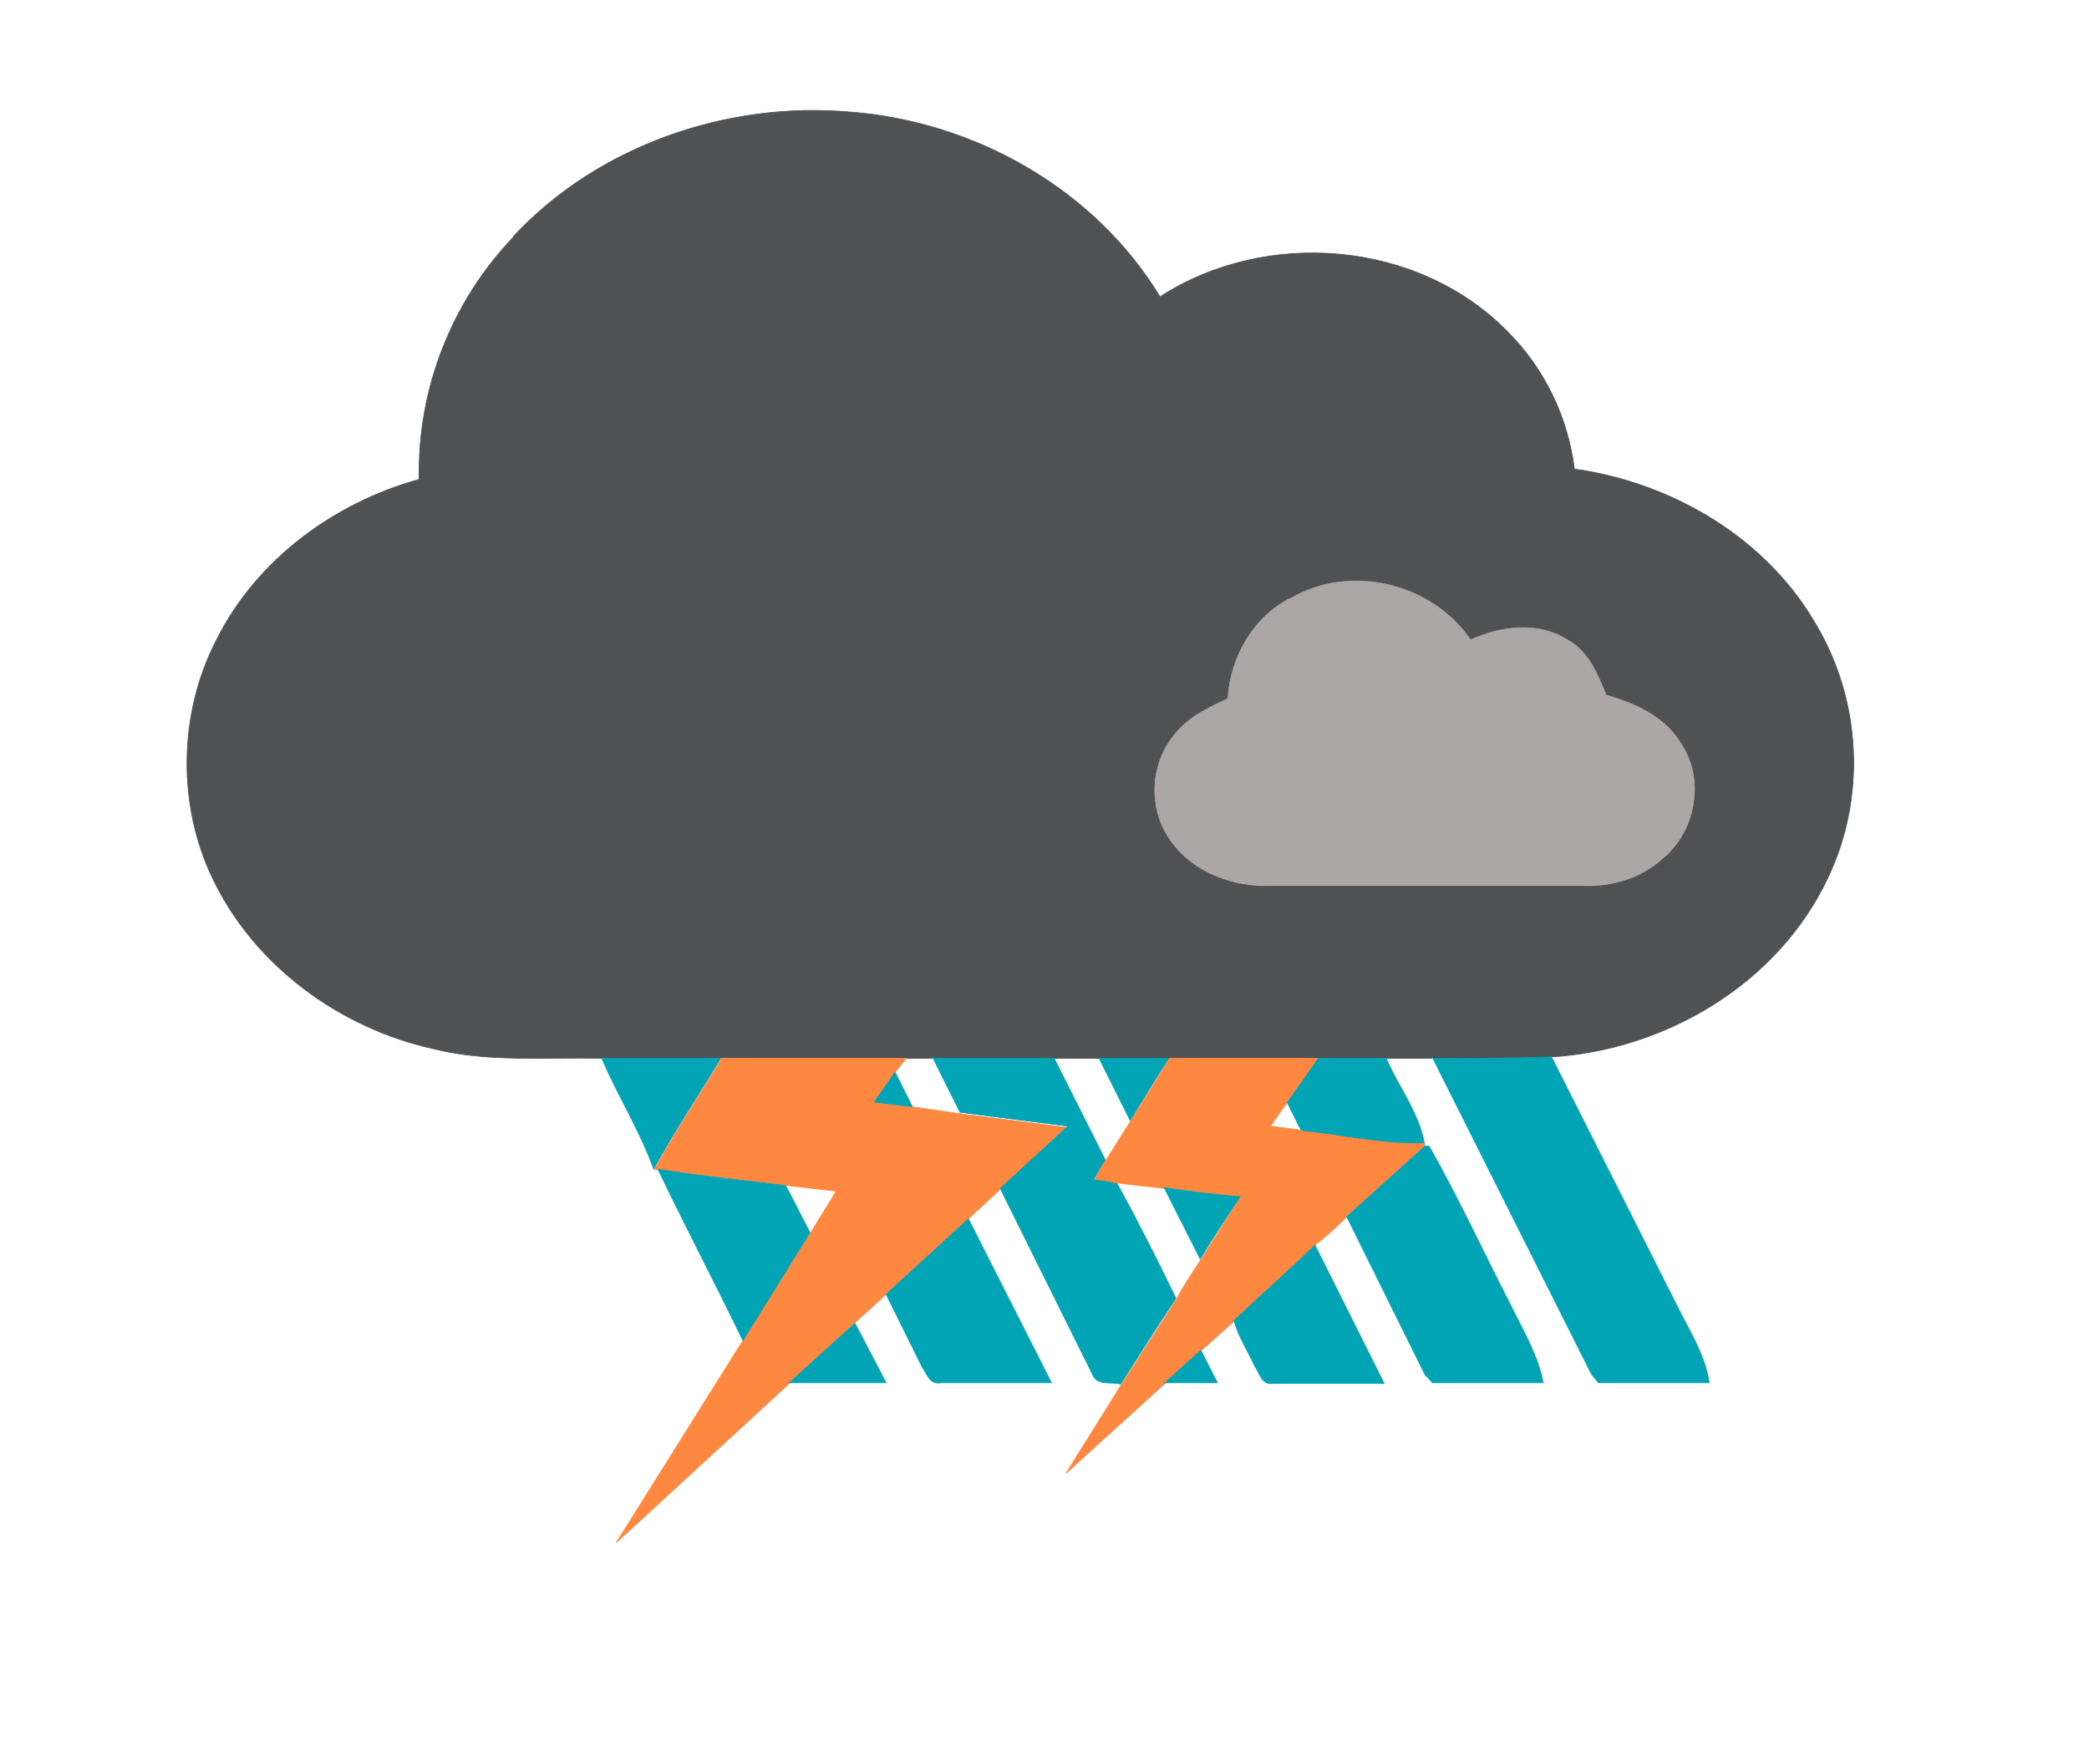
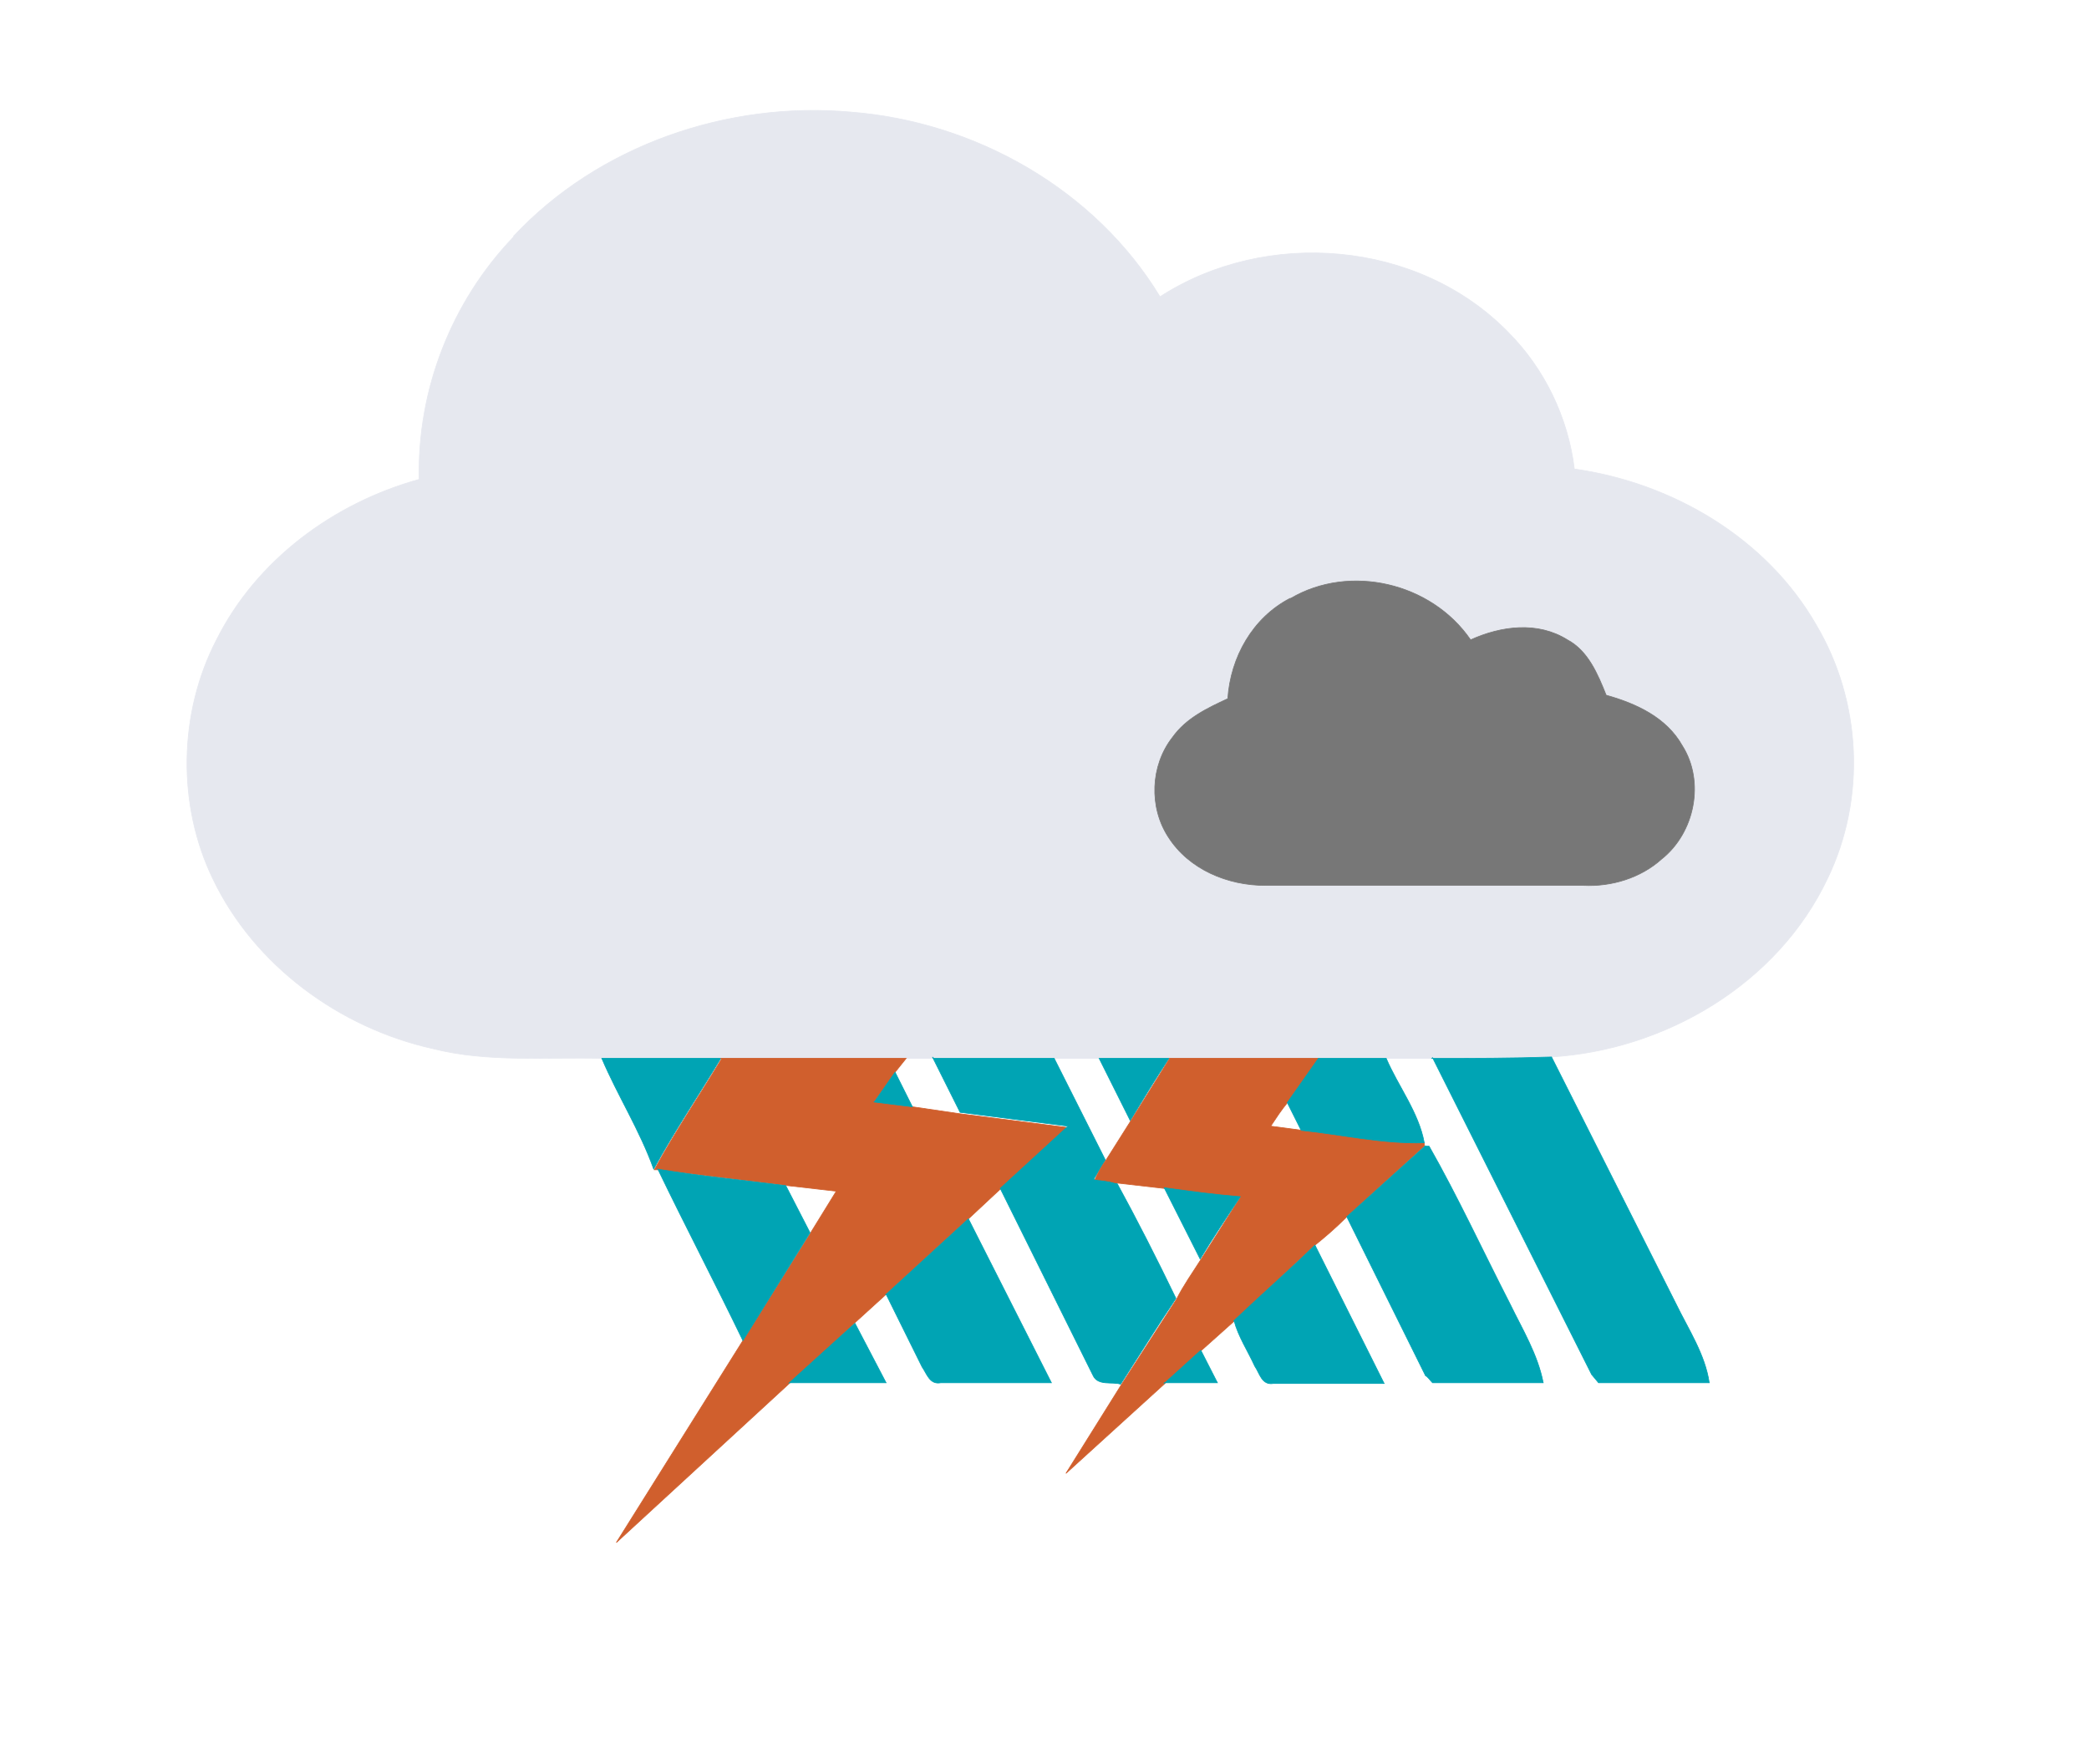
- <svg xmlns="http://www.w3.org/2000/svg" id="weather34 ligthning" width="302pt" height="340" viewBox="0 0 302 255">
-   <path fill="#505153" stroke="#505153" stroke-width=".1" d="M74.2 34.2c12.3-13.2 31-19.6 48.8-18 18 1.4 35.3 11.2 44.7 26.7C183 33 205 34.7 218 48c5.3 5.3 8.7 12.4 9.6 19.8 14.2 2 27.8 10 35 22.6 6.5 11 7.2 25 1.6 36.6-7.2 15.2-23.4 24.8-40 25.8-5.6.3-11.4.2-17.2.2H87c-8.2-.2-16.5.6-24.4-1.4-13.5-3-25.8-12-31.8-24.5-5.2-10.7-5-24 .5-34.6 5.8-11.6 17-19.8 29.3-23.2-.3-13 4.7-25.7 13.6-35m112.4 52.3c-5.4 2.8-8.6 8.5-9 14.5-3 1.4-6 2.8-8 5.6-3.2 4-3.4 10-.6 14.4 3 4.7 8.6 7 14 7h46c4 0 8-1 11.2-3.8 4.8-3.8 6.3-11.2 3-16.4-2.3-4-6.7-6-11-7.3-1.2-3-2.6-6.4-5.6-8-4.3-2.7-9.6-2-14 0-5.7-8.3-17.5-11-26-6z" />
-   <path fill="#aca6a6" stroke="#aca6a6" stroke-width=".1" d="M186.6 86.5c8.5-5 20.3-2.3 26 6 4.4-2 9.7-2.7 14 0 3 1.6 4.4 5 5.6 8 4.3 1.2 8.7 3.2 11 7.3 3.3 5.2 1.8 12.6-3 16.4-3 2.7-7.2 4-11.3 3.8h-46c-5.4 0-11-2.3-14-7-2.8-4.3-2.6-10.3.6-14.4 2-2.8 5-4.2 8-5.6.4-6 3.6-11.7 9-14.5z" />
+ <svg xmlns="http://www.w3.org/2000/svg" id="weather34 chance ligthning" width="302pt" height="340" viewBox="0 0 302 255">
+   <path fill="#e6e8ef" stroke="#e6e8ef" stroke-width=".1" d="M74.2 34.2c12.3-13.2 31-19.6 48.8-18 18 1.4 35.3 11.2 44.7 26.7C183 33 205 34.7 218 48c5.3 5.3 8.7 12.4 9.6 19.8 14.2 2 27.8 10 35 22.6 6.5 11 7.2 25 1.6 36.6-7.2 15.2-23.4 24.8-40 25.8-5.6.3-11.4.2-17.2.2H87c-8.2-.2-16.5.6-24.4-1.4-13.5-3-25.8-12-31.8-24.5-5.2-10.7-5-24 .5-34.6 5.8-11.6 17-19.8 29.3-23.2-.3-13 4.7-25.7 13.6-35m112.4 52.3c-5.4 2.8-8.6 8.5-9 14.5-3 1.4-6 2.8-8 5.6-3.2 4-3.4 10-.6 14.4 3 4.7 8.6 7 14 7h46c4 0 8-1 11.2-3.8 4.8-3.8 6.3-11.2 3-16.4-2.3-4-6.7-6-11-7.3-1.2-3-2.6-6.4-5.6-8-4.3-2.7-9.6-2-14 0-5.7-8.3-17.5-11-26-6z" />
+   <path fill="#777" stroke="#777" stroke-width=".1" d="M186.6 86.5c8.5-5 20.3-2.3 26 6 4.4-2 9.7-2.7 14 0 3 1.6 4.4 5 5.6 8 4.3 1.2 8.7 3.2 11 7.3 3.3 5.2 1.8 12.6-3 16.4-3 2.7-7.2 4-11.3 3.8h-46c-5.4 0-11-2.3-14-7-2.8-4.3-2.6-10.3.6-14.4 2-2.8 5-4.2 8-5.6.4-6 3.6-11.7 9-14.5z" />
  <path fill="#00a4b4" stroke="#00a4b4" stroke-width=".1" d="M87 153h17.2c-3.2 5.3-6.7 10.5-9.7 16-2-5.6-5.2-10.6-7.5-16z" />
-   <path fill="#ff8841" stroke="#ff8841" stroke-width=".1" d="M104.2 153H131l-1.6 2-3 4.3 5.5.7 6.8 1 15.6 2-9.8 9-4.5 4.2-12 11-4.4 4c-3 3-6.3 6-9.5 8.8l-25 23 18.3-29.2 9.8-15.6 3.7-6-7-.8-18.8-2.3h-.5c3-5.5 6.5-10.7 9.7-16z" />
+   <path fill="#d05f2d" stroke="#d05f2d" stroke-width=".1" d="M104.2 153H131l-1.6 2-3 4.3 5.5.7 6.8 1 15.6 2-9.8 9-4.5 4.2-12 11-4.4 4c-3 3-6.3 6-9.5 8.8l-25 23 18.3-29.2 9.8-15.6 3.7-6-7-.8-18.8-2.3h-.5c3-5.5 6.5-10.7 9.7-16z" />
  <path fill="#00a4b4" stroke="#00a4b4" stroke-width=".1" d="M135 153h17.4l7.4 14.7-1.7 2.8c1 0 2.2.2 3.3.4 3 5.5 5.8 11 8.6 16.8-2.7 4-5.3 8.2-8 12.4-1.2-.4-3.3.3-4-1.3l-13.4-27 9.8-9-15.6-2-4-8zM159 153h10c-2 3-3.8 6-5.6 9l-4.5-9z" />
-   <path fill="#ff8841" stroke="#ff8841" stroke-width=".1" d="M169 153h21.7l-4.5 6.3c-1 1.2-1.7 2.3-2.5 3.5l4.5.6c6 .6 11.8 2 17.7 1.8v.5L194.6 176c-1.5 1.5-3 2.8-4.5 4l-11.7 11-4.7 4.2-5.3 4.8-14.3 13 8-12.8 8-12.4c1-2 2.3-3.8 3.5-5.7l5.7-9-11-1.3-7-.8c-1-.3-2-.4-3-.5.3-.7 1-2 1.6-2.8l3.6-5.7 5.6-9z" />
+   <path fill="#d05f2d" stroke="#d05f2d" stroke-width=".1" d="M169 153h21.7l-4.5 6.3c-1 1.2-1.7 2.3-2.5 3.5l4.5.6c6 .6 11.8 2 17.7 1.8v.5L194.6 176c-1.5 1.5-3 2.8-4.5 4l-11.7 11-4.7 4.2-5.3 4.8-14.3 13 8-12.8 8-12.4c1-2 2.3-3.8 3.5-5.7l5.7-9-11-1.3-7-.8c-1-.3-2-.4-3-.5.3-.7 1-2 1.6-2.8l3.6-5.7 5.6-9z" />
  <path fill="#00a4b4" stroke="#00a4b4" stroke-width=".1" d="M190.7 153h9.7c1.7 4 4.7 7.8 5.5 12.2-6 .2-12-1.2-17.8-1.8l-2-4 4.5-6.4zM207 153c5.8 0 11.6 0 17.3-.2l18 35.7c1.8 3.7 4.2 7.3 4.8 11.4h-16l-1-1.2-23-45.8zM126.4 159.3l3-4.3 2.5 5-5.6-.7zM206 165.7h.6c4.2 7.4 7.8 15.2 11.7 22.8 1.8 3.7 4 7.3 4.8 11.4h-16c-.3-.3-.8-1-1-1l-11.4-23 11.4-10.3zM95 169c6 1 12.4 1.6 18.6 2.4l3.5 6.8-9.7 15.6c-4-8.3-8.3-16.5-12.3-24.8zM168.3 171.7c3.6.5 7.3 1 11 1.3-2 3-4 6-5.8 9l-5.2-10.3zM128 187.2l12-11 12 23.7h-16c-1.6.3-2-1.3-2.7-2.3l-5.2-10.5zM178.3 191c4-3.8 8-7.3 11.8-11l10 20h-16c-1.7.3-2-1.5-2.7-2.5-1-2.2-2.4-4.3-3-6.6zM114 200l9.6-8.7 4.5 8.6h-14zM168.3 200l5.3-4.8 2.4 4.7h-7.7z" />
</svg>
